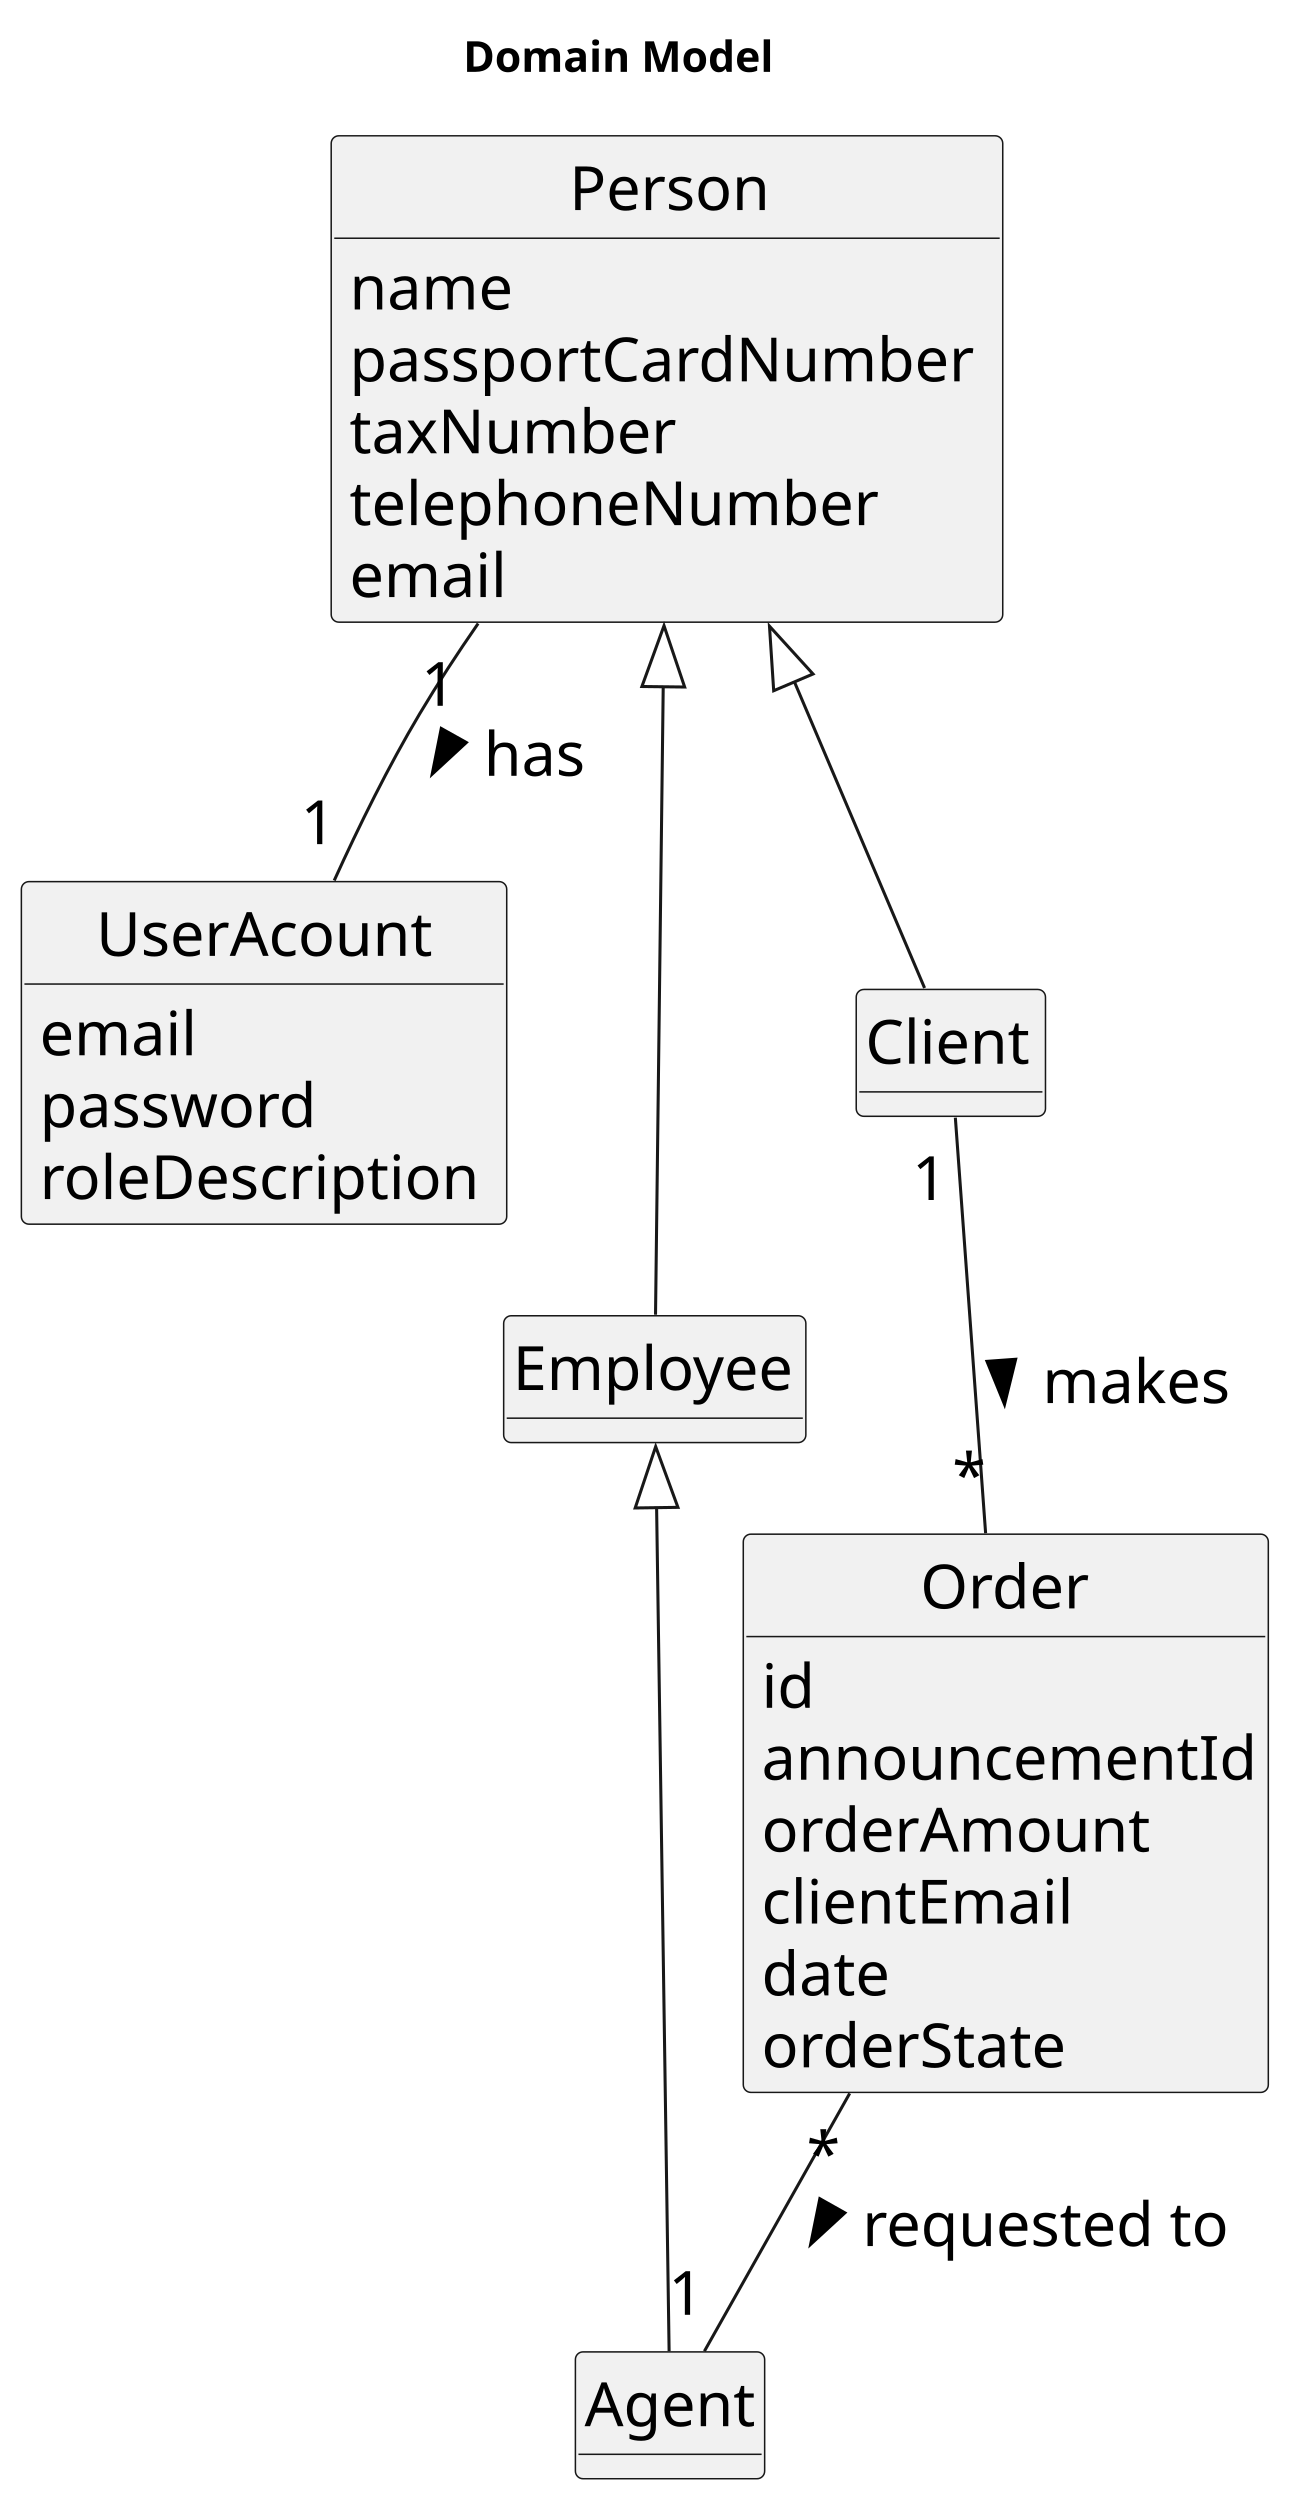
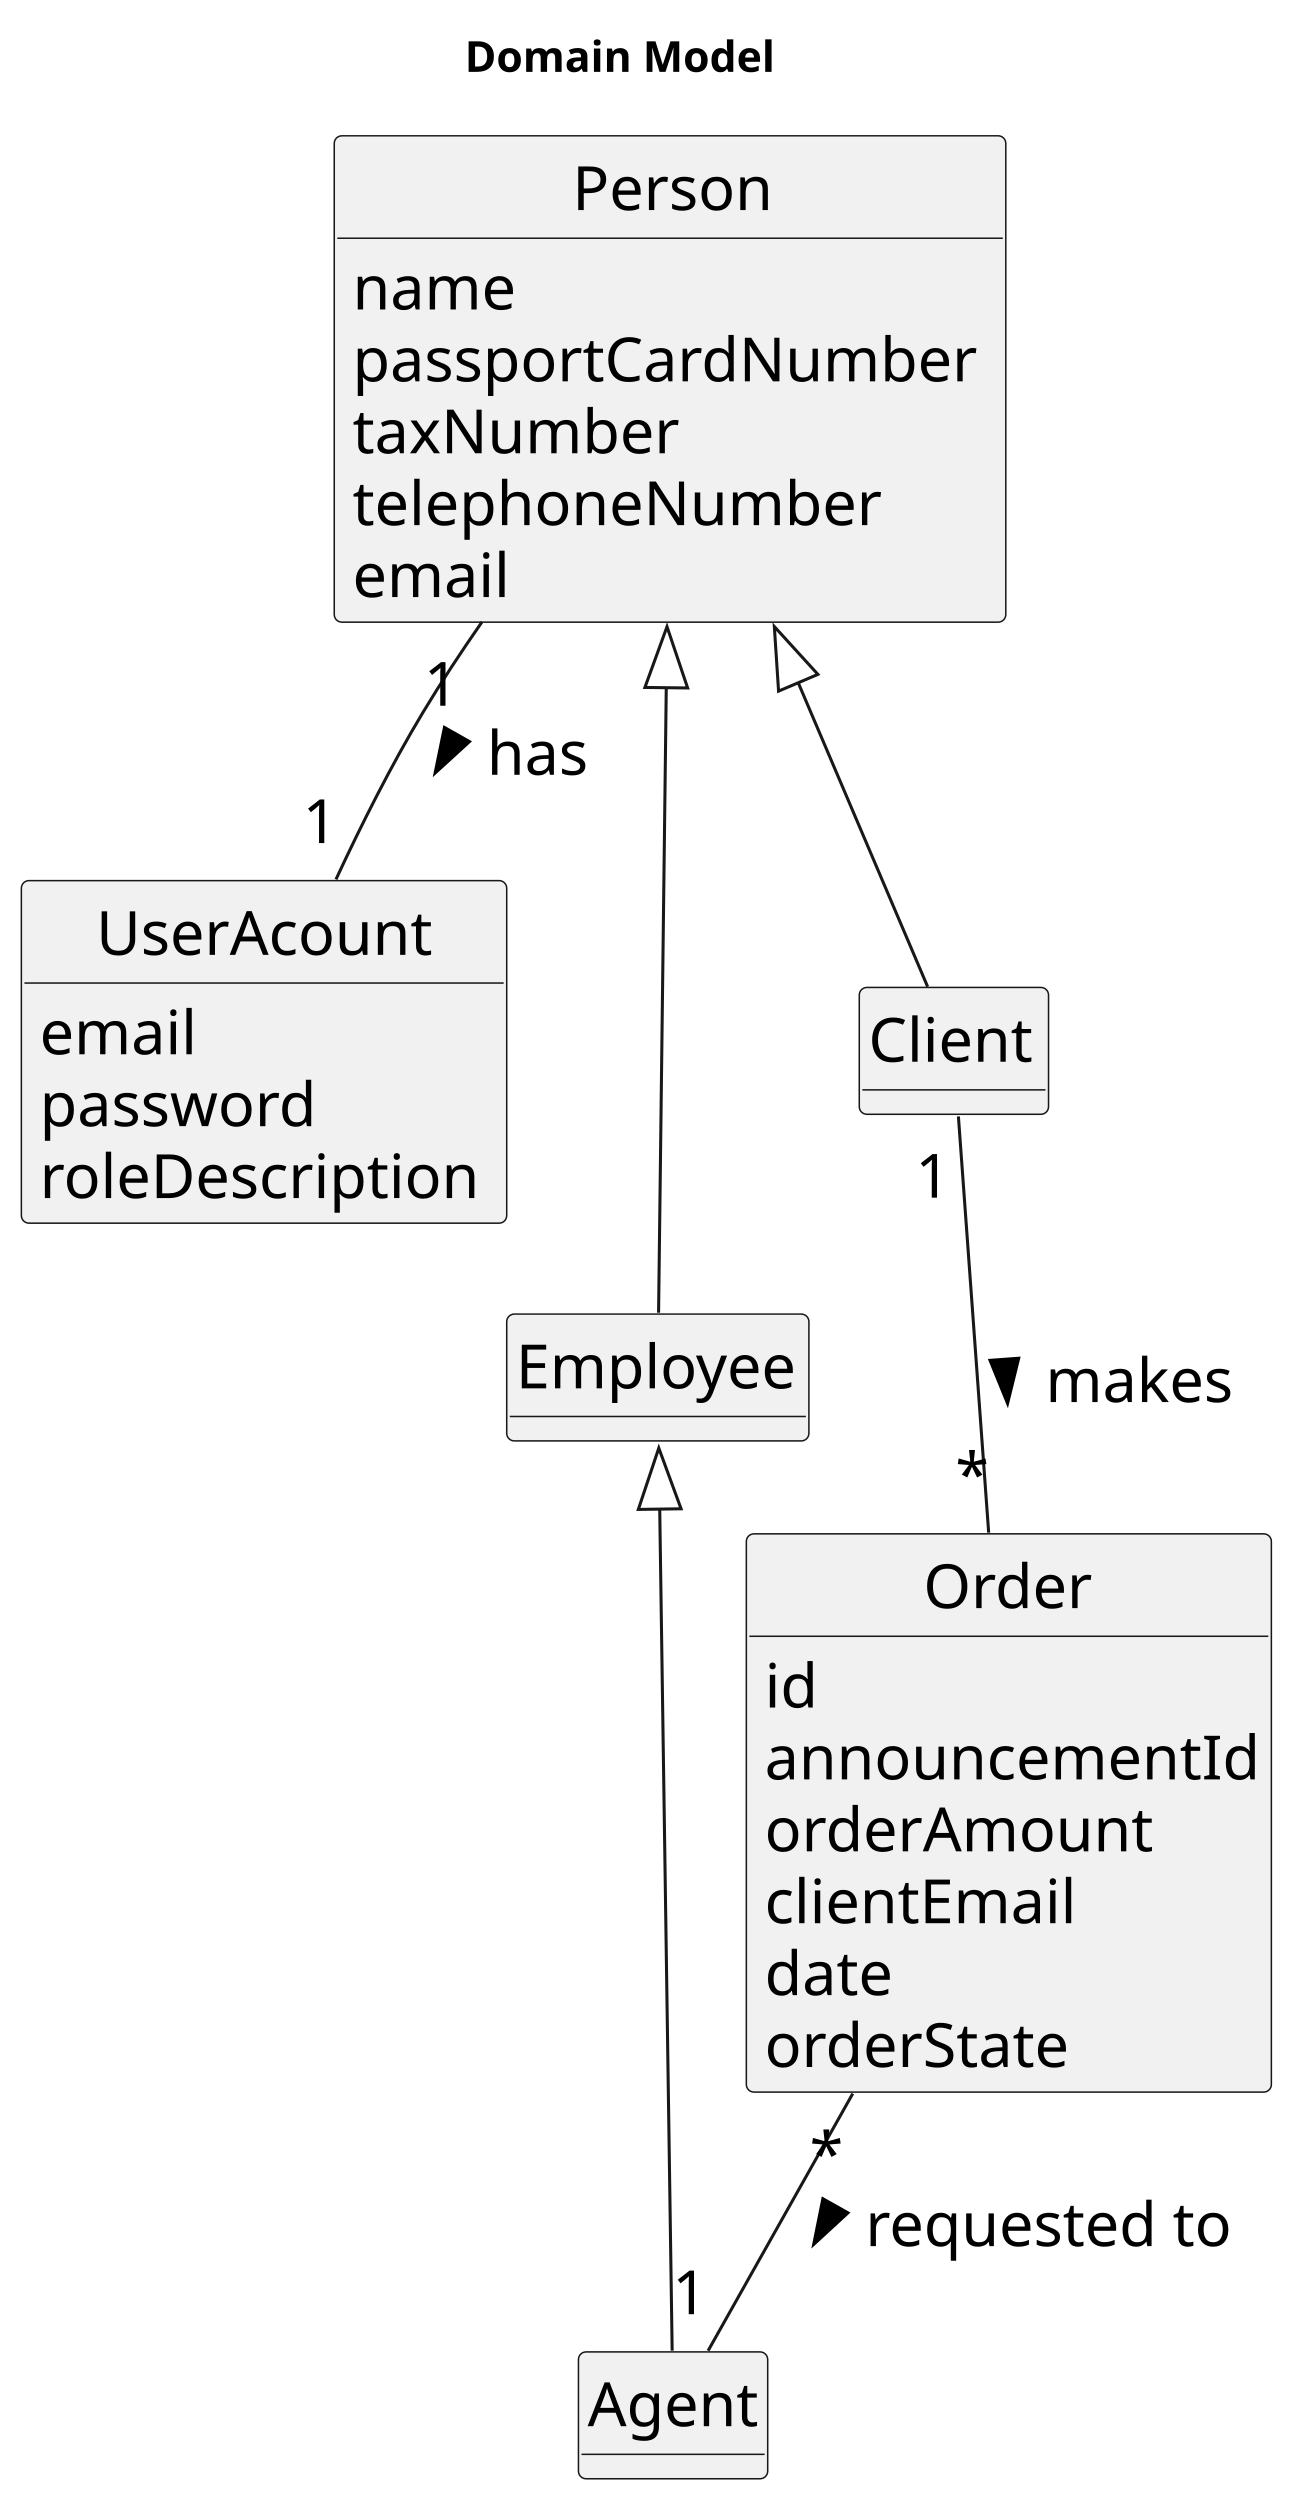
- <svg xmlns="http://www.w3.org/2000/svg" contentStyleType="text/css" height="819px" preserveAspectRatio="none" style="width:422px;height:819px;background:#FFFFFF;" version="1.1" viewBox="0 0 422 819" width="422px" zoomAndPan="magnify">
+ <svg xmlns="http://www.w3.org/2000/svg" contentStyleType="text/css" height="819px" preserveAspectRatio="none" style="width:423px;height:819px;background:#FFFFFF;" version="1.1" viewBox="0 0 423 819" width="423px" zoomAndPan="magnify">
  <defs />
  <g>
-     <text fill="#000000" font-family="sans-serif" font-size="14" font-weight="bold" lengthAdjust="spacing" textLength="105" x="151.75" y="23.535">Domain Model</text>
+     <text fill="#000000" font-family="sans-serif" font-size="14" font-weight="bold" lengthAdjust="spacing" textLength="105" x="152.25" y="23.535">Domain Model</text>
    <g id="elem_UserAcount">
-       <rect codeLine="15" fill="#F1F1F1" height="112.219" id="UserAcount" rx="2.5" ry="2.5" style="stroke:#181818;stroke-width:0.5;" width="159" x="7" y="288.818" />
-       <text fill="#000000" font-family="sans-serif" font-size="20" lengthAdjust="spacing" textLength="110" x="31.5" y="313.154">UserAcount</text>
-       <line style="stroke:#181818;stroke-width:0.5;" x1="8" x2="165" y1="322.373" y2="322.373" />
-       <text fill="#000000" font-family="sans-serif" font-size="20" lengthAdjust="spacing" textLength="53" x="13" y="345.709">email</text>
-       <text fill="#000000" font-family="sans-serif" font-size="20" lengthAdjust="spacing" textLength="92" x="13" y="369.264">password</text>
-       <text fill="#000000" font-family="sans-serif" font-size="20" lengthAdjust="spacing" textLength="147" x="13" y="392.818">roleDescription</text>
+       <rect codeLine="15" fill="#F1F1F1" height="112.219" id="UserAcount" rx="2.5" ry="2.5" style="stroke:#181818;stroke-width:0.5;" width="159" x="7" y="288.488" />
+       <text fill="#000000" font-family="sans-serif" font-size="20" lengthAdjust="spacing" textLength="110" x="31.5" y="312.824">UserAcount</text>
+       <line style="stroke:#181818;stroke-width:0.5;" x1="8" x2="165" y1="322.043" y2="322.043" />
+       <text fill="#000000" font-family="sans-serif" font-size="20" lengthAdjust="spacing" textLength="53" x="13" y="345.379">email</text>
+       <text fill="#000000" font-family="sans-serif" font-size="20" lengthAdjust="spacing" textLength="92" x="13" y="368.934">password</text>
+       <text fill="#000000" font-family="sans-serif" font-size="20" lengthAdjust="spacing" textLength="147" x="13" y="392.488">roleDescription</text>
    </g>
    <g id="elem_Employee">
-       <rect codeLine="21" fill="#F1F1F1" height="41.555" id="Employee" rx="2.5" ry="2.5" style="stroke:#181818;stroke-width:0.5;" width="99" x="165" y="431.038" />
-       <text fill="#000000" font-family="sans-serif" font-size="20" lengthAdjust="spacing" textLength="93" x="168" y="455.374">Employee</text>
-       <line style="stroke:#181818;stroke-width:0.5;" x1="166" x2="263" y1="464.593" y2="464.593" />
+       <rect codeLine="21" fill="#F1F1F1" height="41.555" id="Employee" rx="2.5" ry="2.5" style="stroke:#181818;stroke-width:0.5;" width="99" x="166" y="430.488" />
+       <text fill="#000000" font-family="sans-serif" font-size="20" lengthAdjust="spacing" textLength="93" x="169" y="454.824">Employee</text>
+       <line style="stroke:#181818;stroke-width:0.5;" x1="167" x2="264" y1="464.043" y2="464.043" />
    </g>
    <g id="elem_Person">
-       <rect codeLine="23" fill="#F1F1F1" height="159.328" id="Person" rx="2.5" ry="2.5" style="stroke:#181818;stroke-width:0.5;" width="220" x="108.5" y="44.488" />
-       <text fill="#000000" font-family="sans-serif" font-size="20" lengthAdjust="spacing" textLength="64" x="186.5" y="68.824">Person</text>
-       <line style="stroke:#181818;stroke-width:0.5;" x1="109.5" x2="327.5" y1="78.043" y2="78.043" />
-       <text fill="#000000" font-family="sans-serif" font-size="20" lengthAdjust="spacing" textLength="53" x="114.5" y="101.379">name</text>
-       <text fill="#000000" font-family="sans-serif" font-size="20" lengthAdjust="spacing" textLength="208" x="114.5" y="124.934">passportCardNumber</text>
-       <text fill="#000000" font-family="sans-serif" font-size="20" lengthAdjust="spacing" textLength="108" x="114.5" y="148.488">taxNumber</text>
-       <text fill="#000000" font-family="sans-serif" font-size="20" lengthAdjust="spacing" textLength="173" x="114.5" y="172.043">telephoneNumber</text>
-       <text fill="#000000" font-family="sans-serif" font-size="20" lengthAdjust="spacing" textLength="53" x="114.5" y="195.598">email</text>
+       <rect codeLine="23" fill="#F1F1F1" height="159.328" id="Person" rx="2.5" ry="2.5" style="stroke:#181818;stroke-width:0.5;" width="220" x="109.5" y="44.488" />
+       <text fill="#000000" font-family="sans-serif" font-size="20" lengthAdjust="spacing" textLength="64" x="187.5" y="68.824">Person</text>
+       <line style="stroke:#181818;stroke-width:0.5;" x1="110.5" x2="328.5" y1="78.043" y2="78.043" />
+       <text fill="#000000" font-family="sans-serif" font-size="20" lengthAdjust="spacing" textLength="53" x="115.5" y="101.379">name</text>
+       <text fill="#000000" font-family="sans-serif" font-size="20" lengthAdjust="spacing" textLength="208" x="115.5" y="124.934">passportCardNumber</text>
+       <text fill="#000000" font-family="sans-serif" font-size="20" lengthAdjust="spacing" textLength="108" x="115.5" y="148.488">taxNumber</text>
+       <text fill="#000000" font-family="sans-serif" font-size="20" lengthAdjust="spacing" textLength="173" x="115.5" y="172.043">telephoneNumber</text>
+       <text fill="#000000" font-family="sans-serif" font-size="20" lengthAdjust="spacing" textLength="53" x="115.5" y="195.598">email</text>
    </g>
    <g id="elem_Client">
-       <rect codeLine="31" fill="#F1F1F1" height="41.555" id="Client" rx="2.5" ry="2.5" style="stroke:#181818;stroke-width:0.5;" width="62" x="280.5" y="324.148" />
-       <text fill="#000000" font-family="sans-serif" font-size="20" lengthAdjust="spacing" textLength="56" x="283.5" y="348.484">Client</text>
-       <line style="stroke:#181818;stroke-width:0.5;" x1="281.5" x2="341.5" y1="357.703" y2="357.703" />
+       <rect codeLine="31" fill="#F1F1F1" height="41.555" id="Client" rx="2.5" ry="2.5" style="stroke:#181818;stroke-width:0.5;" width="62" x="281.5" y="323.488" />
+       <text fill="#000000" font-family="sans-serif" font-size="20" lengthAdjust="spacing" textLength="56" x="284.5" y="347.824">Client</text>
+       <line style="stroke:#181818;stroke-width:0.5;" x1="282.5" x2="342.5" y1="357.043" y2="357.043" />
    </g>
    <g id="elem_Order">
-       <rect codeLine="34" fill="#F1F1F1" height="182.883" id="Order" rx="2.5" ry="2.5" style="stroke:#181818;stroke-width:0.5;" width="172" x="243.5" y="502.588" />
-       <text fill="#000000" font-family="sans-serif" font-size="20" lengthAdjust="spacing" textLength="56" x="301.5" y="526.924">Order</text>
-       <line style="stroke:#181818;stroke-width:0.5;" x1="244.5" x2="414.5" y1="536.143" y2="536.143" />
-       <text fill="#000000" font-family="sans-serif" font-size="20" lengthAdjust="spacing" textLength="19" x="249.5" y="559.479">id</text>
-       <text fill="#000000" font-family="sans-serif" font-size="20" lengthAdjust="spacing" textLength="160" x="249.5" y="583.034">announcementId</text>
-       <text fill="#000000" font-family="sans-serif" font-size="20" lengthAdjust="spacing" textLength="128" x="249.5" y="606.588">orderAmount</text>
-       <text fill="#000000" font-family="sans-serif" font-size="20" lengthAdjust="spacing" textLength="105" x="249.5" y="630.143">clientEmail</text>
-       <text fill="#000000" font-family="sans-serif" font-size="20" lengthAdjust="spacing" textLength="42" x="249.5" y="653.698">date</text>
-       <text fill="#000000" font-family="sans-serif" font-size="20" lengthAdjust="spacing" textLength="99" x="249.5" y="677.252">orderState</text>
+       <rect codeLine="34" fill="#F1F1F1" height="182.883" id="Order" rx="2.5" ry="2.5" style="stroke:#181818;stroke-width:0.5;" width="172" x="244.5" y="502.488" />
+       <text fill="#000000" font-family="sans-serif" font-size="20" lengthAdjust="spacing" textLength="56" x="302.5" y="526.824">Order</text>
+       <line style="stroke:#181818;stroke-width:0.5;" x1="245.5" x2="415.5" y1="536.043" y2="536.043" />
+       <text fill="#000000" font-family="sans-serif" font-size="20" lengthAdjust="spacing" textLength="19" x="250.5" y="559.379">id</text>
+       <text fill="#000000" font-family="sans-serif" font-size="20" lengthAdjust="spacing" textLength="160" x="250.5" y="582.934">announcementId</text>
+       <text fill="#000000" font-family="sans-serif" font-size="20" lengthAdjust="spacing" textLength="128" x="250.5" y="606.488">orderAmount</text>
+       <text fill="#000000" font-family="sans-serif" font-size="20" lengthAdjust="spacing" textLength="105" x="250.5" y="630.043">clientEmail</text>
+       <text fill="#000000" font-family="sans-serif" font-size="20" lengthAdjust="spacing" textLength="42" x="250.5" y="653.598">date</text>
+       <text fill="#000000" font-family="sans-serif" font-size="20" lengthAdjust="spacing" textLength="99" x="250.5" y="677.152">orderState</text>
    </g>
    <g id="elem_Agent">
-       <rect codeLine="43" fill="#F1F1F1" height="41.555" id="Agent" rx="2.5" ry="2.5" style="stroke:#181818;stroke-width:0.5;" width="62" x="188.5" y="770.478" />
-       <text fill="#000000" font-family="sans-serif" font-size="20" lengthAdjust="spacing" textLength="56" x="191.5" y="794.814">Agent</text>
-       <line style="stroke:#181818;stroke-width:0.5;" x1="189.5" x2="249.5" y1="804.033" y2="804.033" />
+       <rect codeLine="43" fill="#F1F1F1" height="41.555" id="Agent" rx="2.5" ry="2.5" style="stroke:#181818;stroke-width:0.5;" width="62" x="189.5" y="770.488" />
+       <text fill="#000000" font-family="sans-serif" font-size="20" lengthAdjust="spacing" textLength="56" x="192.5" y="794.824">Agent</text>
+       <line style="stroke:#181818;stroke-width:0.5;" x1="190.5" x2="250.5" y1="804.043" y2="804.043" />
    </g>
    <g id="link_Person_Employee">
-       <path d="M217.27,224.898 C216.38,297.728 215.24,390.468 214.75,430.698 " fill="none" id="Person-backto-Employee" style="stroke:#181818;stroke-width:1.0;" />
-       <polygon fill="none" points="210.29,224.898,217.53,204.988,224.29,225.068,210.29,224.898" style="stroke:#181818;stroke-width:1.0;" />
+       <path d="M218.27,225.098 C217.38,297.628 216.25,389.738 215.75,430.048 " fill="none" id="Person-backto-Employee" style="stroke:#181818;stroke-width:1.0;" />
+       <polygon fill="none" points="211.27,225.208,218.51,205.298,225.27,225.378,211.27,225.208" style="stroke:#181818;stroke-width:1.0;" />
    </g>
    <g id="link_Person_Client">
-       <path d="M260.22,223.308 C276.26,261.018 293.06,300.538 302.89,323.668 " fill="none" id="Person-backto-Client" style="stroke:#181818;stroke-width:1.0;" />
-       <polygon fill="none" points="253.46,226.278,252.08,205.138,266.34,220.798,253.46,226.278" style="stroke:#181818;stroke-width:1.0;" />
+       <path d="M261.44,223.528 C277.41,261.048 294.1,300.258 303.89,323.248 " fill="none" id="Person-backto-Client" style="stroke:#181818;stroke-width:1.0;" />
+       <polygon fill="none" points="255.06,226.408,253.67,205.268,267.94,220.928,255.06,226.408" style="stroke:#181818;stroke-width:1.0;" />
    </g>
    <g id="link_Employee_Agent">
-       <path d="M215.1,493.638 C216.18,566.468 218.4,716.228 219.2,770.258 " fill="none" id="Employee-backto-Agent" style="stroke:#181818;stroke-width:1.0;" />
-       <polygon fill="none" points="208.09,494.008,214.8,473.908,222.09,493.808,208.09,494.008" style="stroke:#181818;stroke-width:1.0;" />
+       <path d="M216.12,494.108 C217.2,567.148 219.4,715.818 220.2,770.078 " fill="none" id="Employee-backto-Agent" style="stroke:#181818;stroke-width:1.0;" />
+       <polygon fill="none" points="209.12,494.488,215.82,474.388,223.12,494.278,209.12,494.488" style="stroke:#181818;stroke-width:1.0;" />
    </g>
    <g id="link_Client_Order">
-       <path codeLine="47" d="M312.97,366.148 C315.13,395.768 319.29,452.818 322.89,502.298 " fill="none" id="Client-Order" style="stroke:#181818;stroke-width:1.0;" />
-       <polygon fill="#000000" points="329.081,460.075,332.719,445.299,323.34,445.982,329.081,460.075" style="stroke:#000000;stroke-width:1.0;" />
-       <text fill="#000000" font-family="sans-serif" font-size="20" lengthAdjust="spacing" textLength="63" x="341.5" y="459.654">makes</text>
-       <text fill="#000000" font-family="sans-serif" font-size="20" lengthAdjust="spacing" textLength="13" x="298.807" y="393.115">1</text>
-       <text fill="#000000" font-family="sans-serif" font-size="20" lengthAdjust="spacing" textLength="10" x="311.965" y="490.43">*</text>
+       <path codeLine="47" d="M313.97,365.738 C316.13,395.408 320.29,452.548 323.89,502.108 " fill="none" id="Client-Order" style="stroke:#181818;stroke-width:1.0;" />
+       <polygon fill="#000000" points="330.08,459.745,333.72,444.969,324.341,445.652,330.08,459.745" style="stroke:#000000;stroke-width:1.0;" />
+       <text fill="#000000" font-family="sans-serif" font-size="20" lengthAdjust="spacing" textLength="63" x="342.5" y="459.324">makes</text>
+       <text fill="#000000" font-family="sans-serif" font-size="20" lengthAdjust="spacing" textLength="13" x="299.87" y="392.348">1</text>
+       <text fill="#000000" font-family="sans-serif" font-size="20" lengthAdjust="spacing" textLength="10" x="312.965" y="490.233">*</text>
    </g>
    <g id="link_Order_Agent">
-       <path codeLine="48" d="M278.36,685.788 C260.52,717.448 242.14,750.078 230.76,770.258 " fill="none" id="Order-Agent" style="stroke:#181818;stroke-width:1.0;" />
-       <polygon fill="#000000" points="265.572,735.225,276.774,724.926,268.581,720.309,265.572,735.225" style="stroke:#000000;stroke-width:1.0;" />
-       <text fill="#000000" font-family="sans-serif" font-size="20" lengthAdjust="spacing" textLength="121" x="282.5" y="735.814">requested to</text>
-       <text fill="#000000" font-family="sans-serif" font-size="20" lengthAdjust="spacing" textLength="10" x="264.237" y="712.728">*</text>
-       <text fill="#000000" font-family="sans-serif" font-size="20" lengthAdjust="spacing" textLength="13" x="218.98" y="758.338">1</text>
+       <path codeLine="48" d="M279.36,685.868 C261.64,717.378 243.37,749.848 231.98,770.088 " fill="none" id="Order-Agent" style="stroke:#181818;stroke-width:1.0;" />
+       <polygon fill="#000000" points="266.577,735.238,277.772,724.93,269.575,720.319,266.577,735.238" style="stroke:#000000;stroke-width:1.0;" />
+       <text fill="#000000" font-family="sans-serif" font-size="20" lengthAdjust="spacing" textLength="121" x="283.5" y="735.824">requested to</text>
+       <text fill="#000000" font-family="sans-serif" font-size="20" lengthAdjust="spacing" textLength="10" x="265.237" y="712.821">*</text>
+       <text fill="#000000" font-family="sans-serif" font-size="20" lengthAdjust="spacing" textLength="13" x="220.256" y="758.122">1</text>
    </g>
    <g id="link_Person_UserAcount">
-       <path codeLine="49" d="M156.63,204.268 C149.87,214.018 143.34,224.008 137.5,233.818 C127.26,251.008 117.6,270.608 109.49,288.458 " fill="none" id="Person-UserAcount" style="stroke:#181818;stroke-width:1.0;" />
-       <polygon fill="#000000" points="141.592,253.576,152.765,243.246,144.559,238.651,141.592,253.576" style="stroke:#000000;stroke-width:1.0;" />
-       <text fill="#000000" font-family="sans-serif" font-size="20" lengthAdjust="spacing" textLength="33" x="158.5" y="254.154">has</text>
-       <text fill="#000000" font-family="sans-serif" font-size="20" lengthAdjust="spacing" textLength="13" x="137.968" y="231.214">1</text>
-       <text fill="#000000" font-family="sans-serif" font-size="20" lengthAdjust="spacing" textLength="13" x="98.5" y="276.544">1</text>
+       <path codeLine="49" d="M157.91,203.728 C151.07,213.548 144.44,223.618 138.5,233.488 C128.16,250.688 118.33,270.268 110.06,288.098 " fill="none" id="Person-UserAcount" style="stroke:#181818;stroke-width:1.0;" />
+       <polygon fill="#000000" points="142.553,253.224,153.783,242.956,145.603,238.316,142.553,253.224" style="stroke:#000000;stroke-width:1.0;" />
+       <text fill="#000000" font-family="sans-serif" font-size="20" lengthAdjust="spacing" textLength="33" x="159.5" y="253.824">has</text>
+       <text fill="#000000" font-family="sans-serif" font-size="20" lengthAdjust="spacing" textLength="13" x="138.846" y="231.2">1</text>
+       <text fill="#000000" font-family="sans-serif" font-size="20" lengthAdjust="spacing" textLength="13" x="99.139" y="276.181">1</text>
    </g>
  </g>
</svg>
